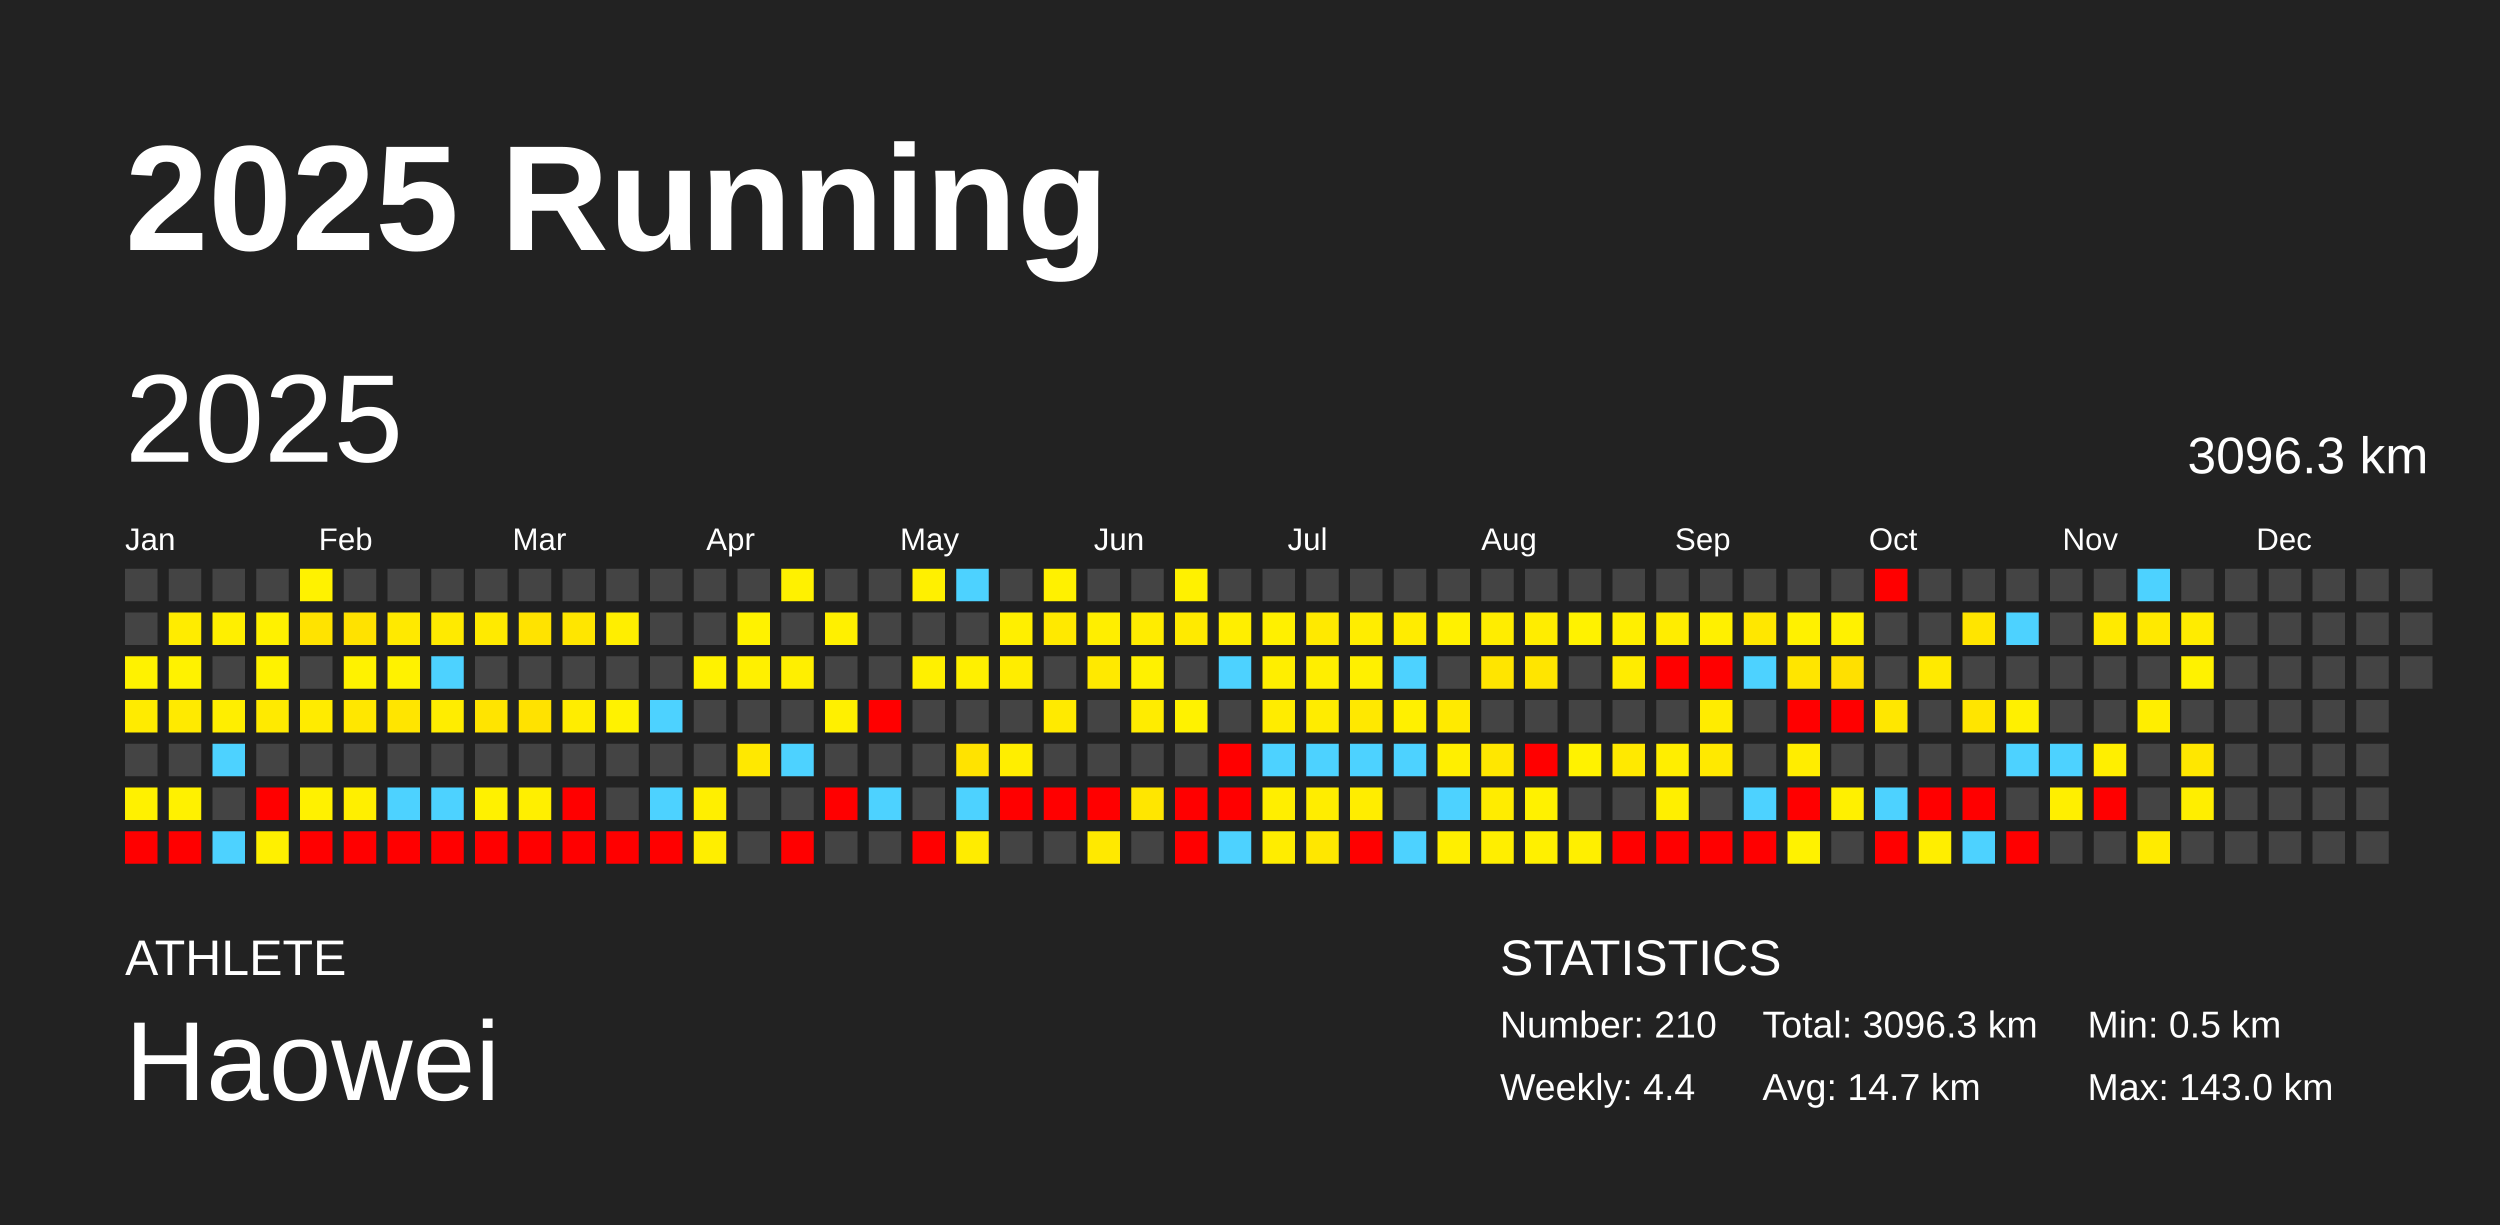
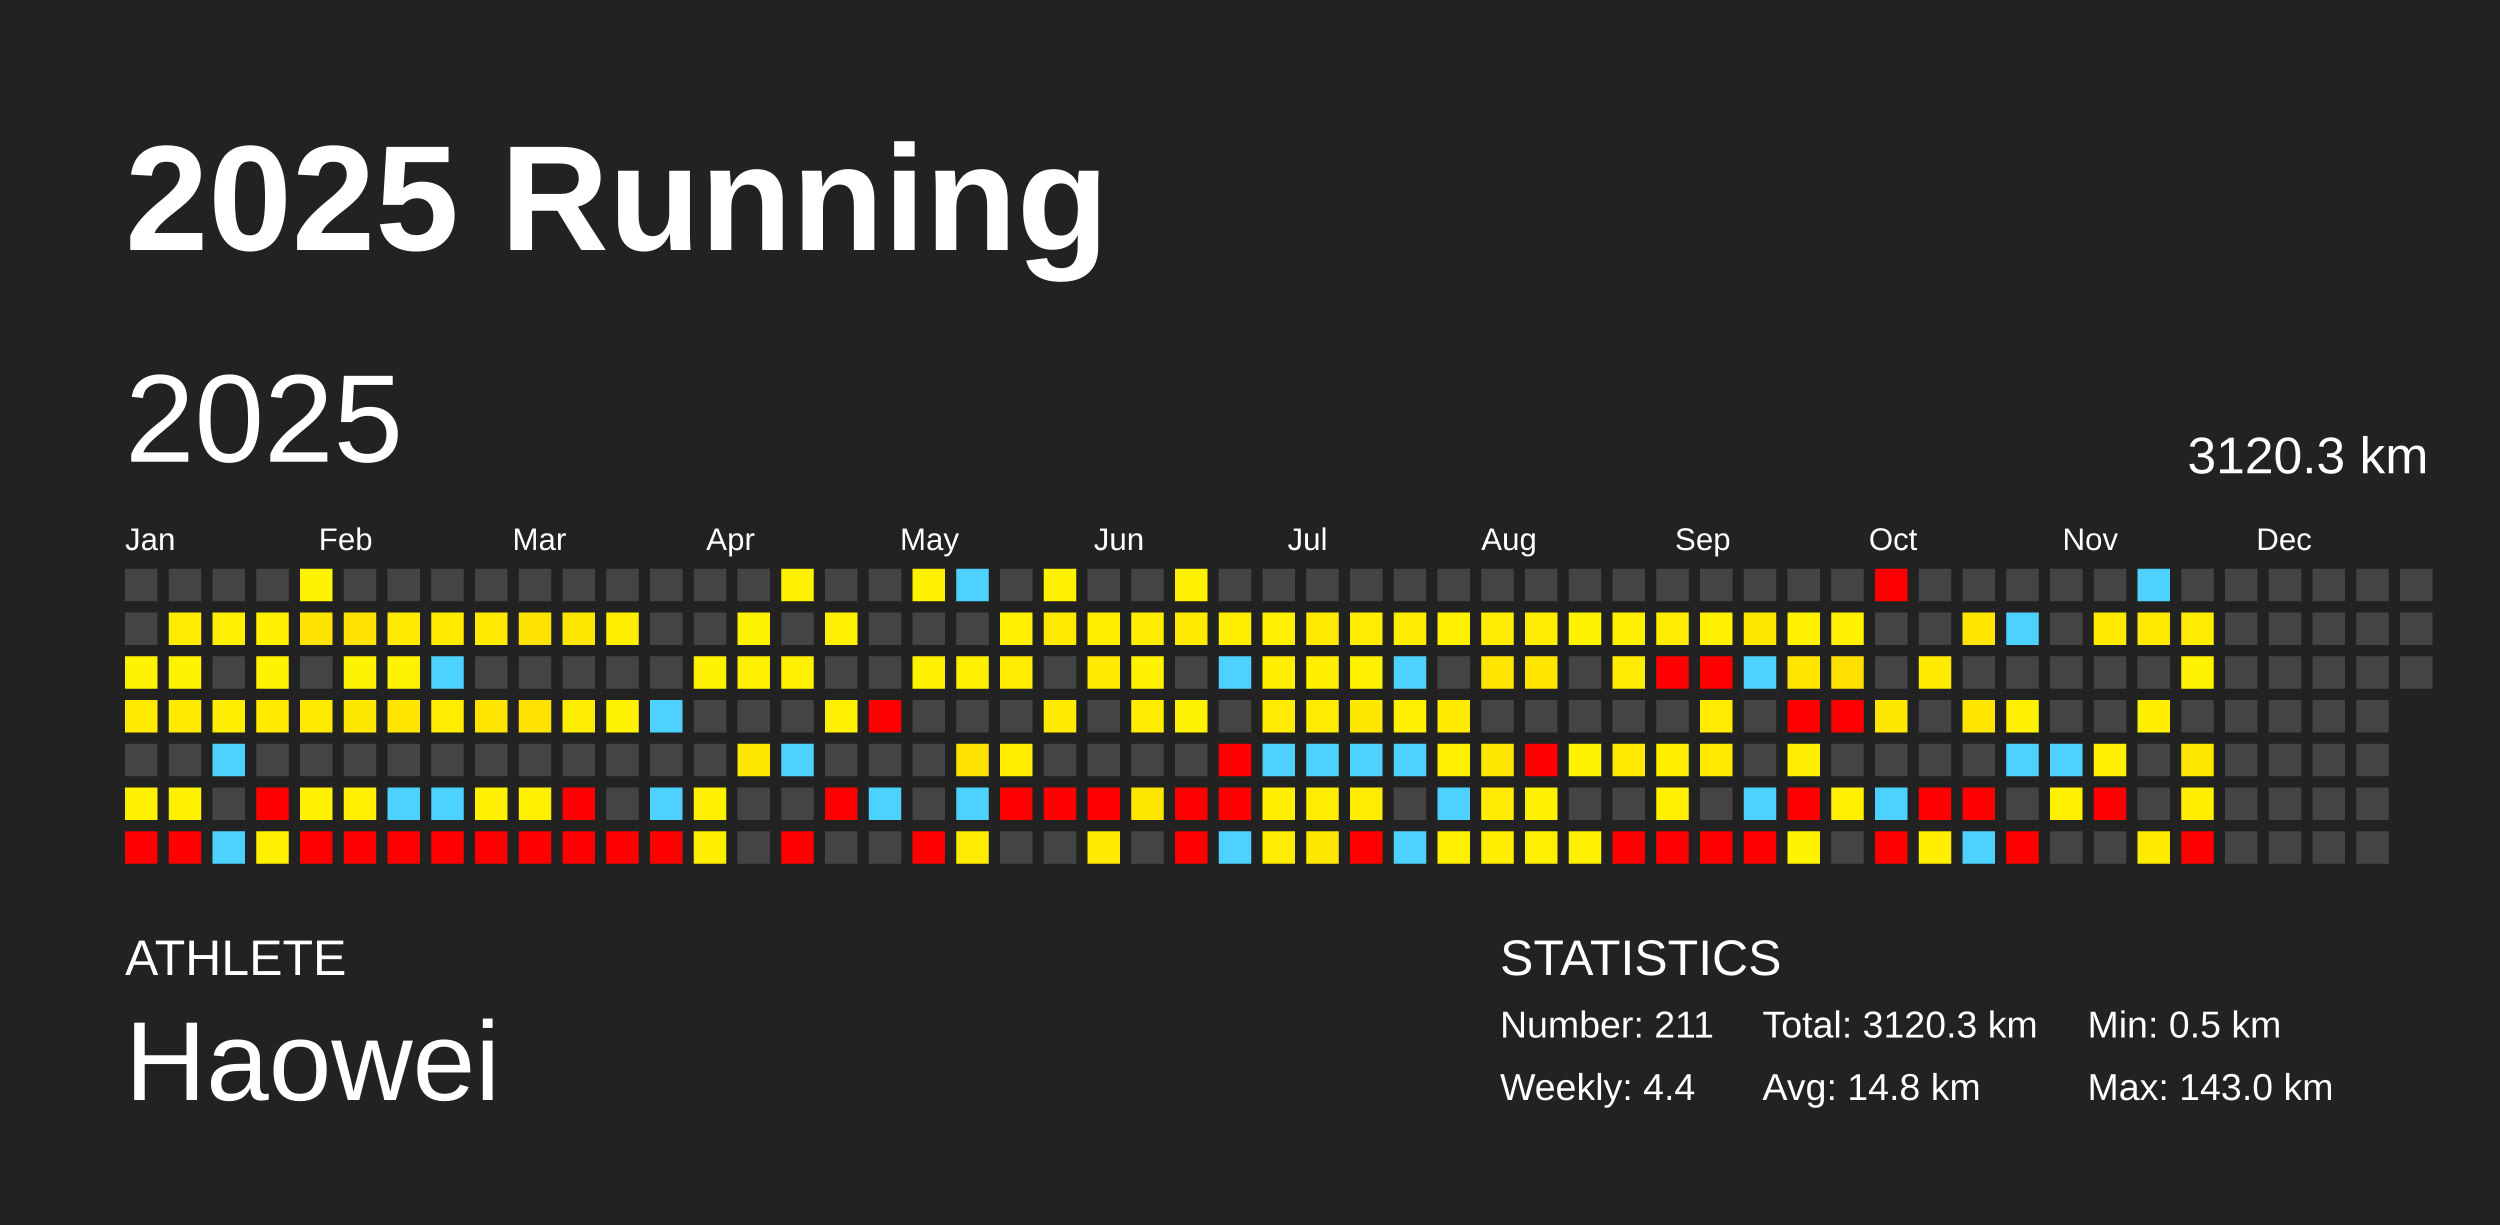
<svg xmlns="http://www.w3.org/2000/svg" baseProfile="full" height="98mm" version="1.1" viewBox="0,0,200,98" width="200mm">
  <defs />
  <rect fill="#222222" height="98" width="200" x="0" y="0" />
  <text fill="#FFFFFF" style="font-size:12px; font-family:Arial; font-weight:bold;" x="10" y="20">2025 Running</text>
  <text fill="#FFFFFF" style="font-size:4px; font-family:Arial" x="10" y="78">ATHLETE</text>
  <text fill="#FFFFFF" style="font-size:9px; font-family:Arial" x="10" y="88">Haowei</text>
  <text fill="#FFFFFF" style="font-size:4px; font-family:Arial" x="120" y="78">STATISTICS</text>
-   <text fill="#FFFFFF" style="font-size:3px; font-family:Arial" x="120" y="83">Number: 210</text>
+   <text fill="#FFFFFF" style="font-size:3px; font-family:Arial" x="120" y="83">Number: 211</text>
  <text fill="#FFFFFF" style="font-size:3px; font-family:Arial" x="120" y="88">Weekly: 4.4</text>
-   <text fill="#FFFFFF" style="font-size:3px; font-family:Arial" x="141" y="83">Total: 3096.3 km</text>
-   <text fill="#FFFFFF" style="font-size:3px; font-family:Arial" x="141" y="88">Avg: 14.7 km</text>
+   <text fill="#FFFFFF" style="font-size:3px; font-family:Arial" x="141" y="83">Total: 3120.3 km</text>
+   <text fill="#FFFFFF" style="font-size:3px; font-family:Arial" x="141" y="88">Avg: 14.8 km</text>
  <text fill="#FFFFFF" style="font-size:3px; font-family:Arial" x="167" y="83">Min: 0.5 km</text>
  <text fill="#FFFFFF" style="font-size:3px; font-family:Arial" x="167" y="88">Max: 143.0 km</text>
  <text dominant-baseline="hanging" fill="#FFFFFF" style="font-size:10.0px; font-family:Arial;" x="10" y="30">2025</text>
-   <text dominant-baseline="hanging" fill="#FFFFFF" style="font-size:4.125px; font-family:Arial;" x="175" y="35">3096.3 km</text>
+   <text dominant-baseline="hanging" fill="#FFFFFF" style="font-size:4.125px; font-family:Arial;" x="175" y="35">3120.3 km</text>
  <text fill="#FFFFFF" style="font-size:2.5px; font-family:Arial" x="10.0" y="44">Jan</text>
  <text fill="#FFFFFF" style="font-size:2.5px; font-family:Arial" x="25.5" y="44">Feb</text>
  <text fill="#FFFFFF" style="font-size:2.5px; font-family:Arial" x="41.0" y="44">Mar</text>
  <text fill="#FFFFFF" style="font-size:2.5px; font-family:Arial" x="56.5" y="44">Apr</text>
  <text fill="#FFFFFF" style="font-size:2.5px; font-family:Arial" x="72.0" y="44">May</text>
  <text fill="#FFFFFF" style="font-size:2.5px; font-family:Arial" x="87.5" y="44">Jun</text>
  <text fill="#FFFFFF" style="font-size:2.5px; font-family:Arial" x="103.0" y="44">Jul</text>
  <text fill="#FFFFFF" style="font-size:2.5px; font-family:Arial" x="118.5" y="44">Aug</text>
  <text fill="#FFFFFF" style="font-size:2.5px; font-family:Arial" x="134.0" y="44">Sep</text>
  <text fill="#FFFFFF" style="font-size:2.5px; font-family:Arial" x="149.5" y="44">Oct</text>
  <text fill="#FFFFFF" style="font-size:2.5px; font-family:Arial" x="165.0" y="44">Nov</text>
  <text fill="#FFFFFF" style="font-size:2.5px; font-family:Arial" x="180.5" y="44">Dec</text>
  <rect fill="#444444" height="2.6" width="2.6" x="10.0" y="45.5" />
  <rect fill="#444444" height="2.6" width="2.6" x="10.0" y="49.0" />
  <rect fill="#fff200" height="2.6" width="2.6" x="10.0" y="52.5" />
  <rect fill="#ffeb00" height="2.6" width="2.6" x="10.0" y="56.0" />
  <rect fill="#444444" height="2.6" width="2.6" x="10.0" y="59.5" />
  <rect fill="#fff100" height="2.6" width="2.6" x="10.0" y="63.0" />
  <rect fill="red" height="2.6" width="2.6" x="10.0" y="66.5" />
  <rect fill="#444444" height="2.6" width="2.6" x="13.5" y="45.5" />
  <rect fill="#ffec00" height="2.6" width="2.6" x="13.5" y="49.0" />
  <rect fill="#fff200" height="2.6" width="2.6" x="13.5" y="52.5" />
  <rect fill="#ffea00" height="2.6" width="2.6" x="13.5" y="56.0" />
  <rect fill="#444444" height="2.6" width="2.6" x="13.5" y="59.5" />
  <rect fill="#fff100" height="2.6" width="2.6" x="13.5" y="63.0" />
  <rect fill="red" height="2.6" width="2.6" x="13.5" y="66.5" />
  <rect fill="#444444" height="2.6" width="2.6" x="17.0" y="45.5" />
  <rect fill="#ffef00" height="2.6" width="2.6" x="17.0" y="49.0" />
  <rect fill="#444444" height="2.6" width="2.6" x="17.0" y="52.5" />
  <rect fill="#ffee00" height="2.6" width="2.6" x="17.0" y="56.0" />
  <rect fill="#4dd2ff" height="2.6" width="2.6" x="17.0" y="59.5" />
  <rect fill="#444444" height="2.6" width="2.6" x="17.0" y="63.0" />
  <rect fill="#4dd2ff" height="2.6" width="2.6" x="17.0" y="66.5" />
  <rect fill="#444444" height="2.6" width="2.6" x="20.5" y="45.5" />
  <rect fill="#fff100" height="2.6" width="2.6" x="20.5" y="49.0" />
  <rect fill="#fff200" height="2.6" width="2.6" x="20.5" y="52.5" />
  <rect fill="#ffea00" height="2.6" width="2.6" x="20.5" y="56.0" />
  <rect fill="#444444" height="2.6" width="2.6" x="20.5" y="59.5" />
  <rect fill="red" height="2.6" width="2.6" x="20.5" y="63.0" />
  <rect fill="#fff000" height="2.6" width="2.6" x="20.5" y="66.5" />
  <rect fill="#fff200" height="2.6" width="2.6" x="24.0" y="45.5" />
  <rect fill="#ffe300" height="2.6" width="2.6" x="24.0" y="49.0" />
  <rect fill="#444444" height="2.6" width="2.6" x="24.0" y="52.5" />
  <rect fill="#ffeb00" height="2.6" width="2.6" x="24.0" y="56.0" />
  <rect fill="#444444" height="2.6" width="2.6" x="24.0" y="59.5" />
  <rect fill="#fff100" height="2.6" width="2.6" x="24.0" y="63.0" />
  <rect fill="red" height="2.6" width="2.6" x="24.0" y="66.5" />
  <rect fill="#444444" height="2.6" width="2.6" x="27.5" y="45.5" />
  <rect fill="#ffe200" height="2.6" width="2.6" x="27.5" y="49.0" />
  <rect fill="#fff200" height="2.6" width="2.6" x="27.5" y="52.5" />
  <rect fill="#ffe700" height="2.6" width="2.6" x="27.5" y="56.0" />
  <rect fill="#444444" height="2.6" width="2.6" x="27.5" y="59.5" />
  <rect fill="#ffef00" height="2.6" width="2.6" x="27.5" y="63.0" />
  <rect fill="red" height="2.6" width="2.6" x="27.5" y="66.5" />
  <rect fill="#444444" height="2.6" width="2.6" x="31.0" y="45.5" />
  <rect fill="#ffe900" height="2.6" width="2.6" x="31.0" y="49.0" />
  <rect fill="#fff200" height="2.6" width="2.6" x="31.0" y="52.5" />
  <rect fill="#ffe500" height="2.6" width="2.6" x="31.0" y="56.0" />
  <rect fill="#444444" height="2.6" width="2.6" x="31.0" y="59.5" />
  <rect fill="#4dd2ff" height="2.6" width="2.6" x="31.0" y="63.0" />
  <rect fill="red" height="2.6" width="2.6" x="31.0" y="66.5" />
  <rect fill="#444444" height="2.6" width="2.6" x="34.5" y="45.5" />
  <rect fill="#ffea00" height="2.6" width="2.6" x="34.5" y="49.0" />
  <rect fill="#4dd2ff" height="2.6" width="2.6" x="34.5" y="52.5" />
  <rect fill="#ffed00" height="2.6" width="2.6" x="34.5" y="56.0" />
  <rect fill="#444444" height="2.6" width="2.6" x="34.5" y="59.5" />
  <rect fill="#4dd2ff" height="2.6" width="2.6" x="34.5" y="63.0" />
  <rect fill="red" height="2.6" width="2.6" x="34.5" y="66.5" />
  <rect fill="#444444" height="2.6" width="2.6" x="38.0" y="45.5" />
  <rect fill="#ffea00" height="2.6" width="2.6" x="38.0" y="49.0" />
  <rect fill="#444444" height="2.6" width="2.6" x="38.0" y="52.5" />
  <rect fill="#ffe400" height="2.6" width="2.6" x="38.0" y="56.0" />
  <rect fill="#444444" height="2.6" width="2.6" x="38.0" y="59.5" />
  <rect fill="#fff100" height="2.6" width="2.6" x="38.0" y="63.0" />
  <rect fill="red" height="2.6" width="2.6" x="38.0" y="66.5" />
  <rect fill="#444444" height="2.6" width="2.6" x="41.5" y="45.5" />
  <rect fill="#ffe300" height="2.6" width="2.6" x="41.5" y="49.0" />
  <rect fill="#444444" height="2.6" width="2.6" x="41.5" y="52.5" />
  <rect fill="#ffe200" height="2.6" width="2.6" x="41.5" y="56.0" />
  <rect fill="#444444" height="2.6" width="2.6" x="41.5" y="59.5" />
  <rect fill="#ffef00" height="2.6" width="2.6" x="41.5" y="63.0" />
  <rect fill="red" height="2.6" width="2.6" x="41.5" y="66.5" />
  <rect fill="#444444" height="2.6" width="2.6" x="45.0" y="45.5" />
  <rect fill="#ffe600" height="2.6" width="2.6" x="45.0" y="49.0" />
  <rect fill="#444444" height="2.6" width="2.6" x="45.0" y="52.5" />
  <rect fill="#ffed00" height="2.6" width="2.6" x="45.0" y="56.0" />
  <rect fill="#444444" height="2.6" width="2.6" x="45.0" y="59.5" />
  <rect fill="red" height="2.6" width="2.6" x="45.0" y="63.0" />
  <rect fill="red" height="2.6" width="2.6" x="45.0" y="66.5" />
  <rect fill="#444444" height="2.6" width="2.6" x="48.5" y="45.5" />
  <rect fill="#ffee00" height="2.6" width="2.6" x="48.5" y="49.0" />
  <rect fill="#444444" height="2.6" width="2.6" x="48.5" y="52.5" />
  <rect fill="#fff200" height="2.6" width="2.6" x="48.5" y="56.0" />
  <rect fill="#444444" height="2.6" width="2.6" x="48.5" y="59.5" />
  <rect fill="#444444" height="2.6" width="2.6" x="48.5" y="63.0" />
  <rect fill="red" height="2.6" width="2.6" x="48.5" y="66.5" />
  <rect fill="#444444" height="2.6" width="2.6" x="52.0" y="45.5" />
  <rect fill="#444444" height="2.6" width="2.6" x="52.0" y="49.0" />
  <rect fill="#444444" height="2.6" width="2.6" x="52.0" y="52.5" />
  <rect fill="#4dd2ff" height="2.6" width="2.6" x="52.0" y="56.0" />
  <rect fill="#444444" height="2.6" width="2.6" x="52.0" y="59.5" />
  <rect fill="#4dd2ff" height="2.6" width="2.6" x="52.0" y="63.0" />
  <rect fill="red" height="2.6" width="2.6" x="52.0" y="66.5" />
  <rect fill="#444444" height="2.6" width="2.6" x="55.5" y="45.5" />
  <rect fill="#444444" height="2.6" width="2.6" x="55.5" y="49.0" />
  <rect fill="#fff200" height="2.6" width="2.6" x="55.5" y="52.5" />
  <rect fill="#444444" height="2.6" width="2.6" x="55.5" y="56.0" />
  <rect fill="#444444" height="2.6" width="2.6" x="55.5" y="59.5" />
  <rect fill="#ffef00" height="2.6" width="2.6" x="55.5" y="63.0" />
  <rect fill="#ffee00" height="2.6" width="2.6" x="55.5" y="66.5" />
  <rect fill="#444444" height="2.6" width="2.6" x="59.0" y="45.5" />
  <rect fill="#fff200" height="2.6" width="2.6" x="59.0" y="49.0" />
  <rect fill="#fff000" height="2.6" width="2.6" x="59.0" y="52.5" />
  <rect fill="#444444" height="2.6" width="2.6" x="59.0" y="56.0" />
  <rect fill="#ffe800" height="2.6" width="2.6" x="59.0" y="59.5" />
  <rect fill="#444444" height="2.6" width="2.6" x="59.0" y="63.0" />
  <rect fill="#444444" height="2.6" width="2.6" x="59.0" y="66.5" />
  <rect fill="#fff100" height="2.6" width="2.6" x="62.5" y="45.5" />
  <rect fill="#444444" height="2.6" width="2.6" x="62.5" y="49.0" />
  <rect fill="#ffef00" height="2.6" width="2.6" x="62.5" y="52.5" />
  <rect fill="#444444" height="2.6" width="2.6" x="62.5" y="56.0" />
  <rect fill="#4dd2ff" height="2.6" width="2.6" x="62.5" y="59.5" />
  <rect fill="#444444" height="2.6" width="2.6" x="62.5" y="63.0" />
  <rect fill="red" height="2.6" width="2.6" x="62.5" y="66.5" />
  <rect fill="#444444" height="2.6" width="2.6" x="66.0" y="45.5" />
  <rect fill="#fff000" height="2.6" width="2.6" x="66.0" y="49.0" />
  <rect fill="#444444" height="2.6" width="2.6" x="66.0" y="52.5" />
  <rect fill="#fff000" height="2.6" width="2.6" x="66.0" y="56.0" />
  <rect fill="#444444" height="2.6" width="2.6" x="66.0" y="59.5" />
  <rect fill="red" height="2.6" width="2.6" x="66.0" y="63.0" />
  <rect fill="#444444" height="2.6" width="2.6" x="66.0" y="66.5" />
  <rect fill="#444444" height="2.6" width="2.6" x="69.5" y="45.5" />
  <rect fill="#444444" height="2.6" width="2.6" x="69.5" y="49.0" />
  <rect fill="#444444" height="2.6" width="2.6" x="69.5" y="52.5" />
  <rect fill="red" height="2.6" width="2.6" x="69.5" y="56.0" />
  <rect fill="#444444" height="2.6" width="2.6" x="69.5" y="59.5" />
  <rect fill="#4dd2ff" height="2.6" width="2.6" x="69.5" y="63.0" />
  <rect fill="#444444" height="2.6" width="2.6" x="69.5" y="66.5" />
  <rect fill="#fff000" height="2.6" width="2.6" x="73.0" y="45.5" />
  <rect fill="#444444" height="2.6" width="2.6" x="73.0" y="49.0" />
  <rect fill="#fff000" height="2.6" width="2.6" x="73.0" y="52.5" />
  <rect fill="#444444" height="2.6" width="2.6" x="73.0" y="56.0" />
  <rect fill="#444444" height="2.6" width="2.6" x="73.0" y="59.5" />
  <rect fill="#444444" height="2.6" width="2.6" x="73.0" y="63.0" />
  <rect fill="red" height="2.6" width="2.6" x="73.0" y="66.5" />
  <rect fill="#4dd2ff" height="2.6" width="2.6" x="76.5" y="45.5" />
  <rect fill="#444444" height="2.6" width="2.6" x="76.5" y="49.0" />
  <rect fill="#fff000" height="2.6" width="2.6" x="76.5" y="52.5" />
  <rect fill="#444444" height="2.6" width="2.6" x="76.5" y="56.0" />
  <rect fill="#ffe300" height="2.6" width="2.6" x="76.5" y="59.5" />
  <rect fill="#4dd2ff" height="2.6" width="2.6" x="76.5" y="63.0" />
  <rect fill="#ffec00" height="2.6" width="2.6" x="76.5" y="66.5" />
  <rect fill="#444444" height="2.6" width="2.6" x="80.0" y="45.5" />
  <rect fill="#ffef00" height="2.6" width="2.6" x="80.0" y="49.0" />
  <rect fill="#ffed00" height="2.6" width="2.6" x="80.0" y="52.5" />
  <rect fill="#444444" height="2.6" width="2.6" x="80.0" y="56.0" />
  <rect fill="#ffee00" height="2.6" width="2.6" x="80.0" y="59.5" />
  <rect fill="red" height="2.6" width="2.6" x="80.0" y="63.0" />
  <rect fill="#444444" height="2.6" width="2.6" x="80.0" y="66.5" />
  <rect fill="#fff100" height="2.6" width="2.6" x="83.5" y="45.5" />
  <rect fill="#ffe900" height="2.6" width="2.6" x="83.5" y="49.0" />
  <rect fill="#444444" height="2.6" width="2.6" x="83.5" y="52.5" />
  <rect fill="#ffea00" height="2.6" width="2.6" x="83.5" y="56.0" />
  <rect fill="#444444" height="2.6" width="2.6" x="83.5" y="59.5" />
  <rect fill="red" height="2.6" width="2.6" x="83.5" y="63.0" />
  <rect fill="#444444" height="2.6" width="2.6" x="83.5" y="66.5" />
  <rect fill="#444444" height="2.6" width="2.6" x="87.0" y="45.5" />
  <rect fill="#ffee00" height="2.6" width="2.6" x="87.0" y="49.0" />
  <rect fill="#ffe900" height="2.6" width="2.6" x="87.0" y="52.5" />
  <rect fill="#444444" height="2.6" width="2.6" x="87.0" y="56.0" />
  <rect fill="#444444" height="2.6" width="2.6" x="87.0" y="59.5" />
  <rect fill="red" height="2.6" width="2.6" x="87.0" y="63.0" />
  <rect fill="#ffe900" height="2.6" width="2.6" x="87.0" y="66.5" />
  <rect fill="#444444" height="2.6" width="2.6" x="90.5" y="45.5" />
  <rect fill="#ffec00" height="2.6" width="2.6" x="90.5" y="49.0" />
  <rect fill="#fff100" height="2.6" width="2.6" x="90.5" y="52.5" />
  <rect fill="#ffec00" height="2.6" width="2.6" x="90.5" y="56.0" />
  <rect fill="#444444" height="2.6" width="2.6" x="90.5" y="59.5" />
  <rect fill="#ffe600" height="2.6" width="2.6" x="90.5" y="63.0" />
  <rect fill="#444444" height="2.6" width="2.6" x="90.5" y="66.5" />
  <rect fill="#fff100" height="2.6" width="2.6" x="94.0" y="45.5" />
  <rect fill="#ffea00" height="2.6" width="2.6" x="94.0" y="49.0" />
  <rect fill="#444444" height="2.6" width="2.6" x="94.0" y="52.5" />
  <rect fill="#fff200" height="2.6" width="2.6" x="94.0" y="56.0" />
  <rect fill="#444444" height="2.6" width="2.6" x="94.0" y="59.5" />
  <rect fill="red" height="2.6" width="2.6" x="94.0" y="63.0" />
  <rect fill="red" height="2.6" width="2.6" x="94.0" y="66.5" />
  <rect fill="#444444" height="2.6" width="2.6" x="97.5" y="45.5" />
  <rect fill="#ffee00" height="2.6" width="2.6" x="97.5" y="49.0" />
  <rect fill="#4dd2ff" height="2.6" width="2.6" x="97.5" y="52.5" />
  <rect fill="#444444" height="2.6" width="2.6" x="97.5" y="56.0" />
  <rect fill="red" height="2.6" width="2.6" x="97.5" y="59.5" />
  <rect fill="red" height="2.6" width="2.6" x="97.5" y="63.0" />
  <rect fill="#4dd2ff" height="2.6" width="2.6" x="97.5" y="66.5" />
  <rect fill="#444444" height="2.6" width="2.6" x="101.0" y="45.5" />
  <rect fill="#fff000" height="2.6" width="2.6" x="101.0" y="49.0" />
  <rect fill="#ffee00" height="2.6" width="2.6" x="101.0" y="52.5" />
  <rect fill="#ffec00" height="2.6" width="2.6" x="101.0" y="56.0" />
  <rect fill="#4dd2ff" height="2.6" width="2.6" x="101.0" y="59.5" />
  <rect fill="#ffee00" height="2.6" width="2.6" x="101.0" y="63.0" />
  <rect fill="#ffed00" height="2.6" width="2.6" x="101.0" y="66.5" />
  <rect fill="#444444" height="2.6" width="2.6" x="104.5" y="45.5" />
  <rect fill="#ffe900" height="2.6" width="2.6" x="104.5" y="49.0" />
  <rect fill="#ffee00" height="2.6" width="2.6" x="104.5" y="52.5" />
  <rect fill="#ffec00" height="2.6" width="2.6" x="104.5" y="56.0" />
  <rect fill="#4dd2ff" height="2.6" width="2.6" x="104.5" y="59.5" />
  <rect fill="#ffed00" height="2.6" width="2.6" x="104.5" y="63.0" />
  <rect fill="#ffe700" height="2.6" width="2.6" x="104.5" y="66.5" />
  <rect fill="#444444" height="2.6" width="2.6" x="108.0" y="45.5" />
  <rect fill="#ffed00" height="2.6" width="2.6" x="108.0" y="49.0" />
  <rect fill="#fff000" height="2.6" width="2.6" x="108.0" y="52.5" />
  <rect fill="#ffe800" height="2.6" width="2.6" x="108.0" y="56.0" />
  <rect fill="#4dd2ff" height="2.6" width="2.6" x="108.0" y="59.5" />
  <rect fill="#ffed00" height="2.6" width="2.6" x="108.0" y="63.0" />
  <rect fill="red" height="2.6" width="2.6" x="108.0" y="66.5" />
  <rect fill="#444444" height="2.6" width="2.6" x="111.5" y="45.5" />
  <rect fill="#ffec00" height="2.6" width="2.6" x="111.5" y="49.0" />
  <rect fill="#4dd2ff" height="2.6" width="2.6" x="111.5" y="52.5" />
  <rect fill="#fff000" height="2.6" width="2.6" x="111.5" y="56.0" />
  <rect fill="#4dd2ff" height="2.6" width="2.6" x="111.5" y="59.5" />
  <rect fill="#444444" height="2.6" width="2.6" x="111.5" y="63.0" />
  <rect fill="#4dd2ff" height="2.6" width="2.6" x="111.5" y="66.5" />
  <rect fill="#444444" height="2.6" width="2.6" x="115.0" y="45.5" />
  <rect fill="#fff100" height="2.6" width="2.6" x="115.0" y="49.0" />
  <rect fill="#444444" height="2.6" width="2.6" x="115.0" y="52.5" />
  <rect fill="#ffea00" height="2.6" width="2.6" x="115.0" y="56.0" />
  <rect fill="#ffef00" height="2.6" width="2.6" x="115.0" y="59.5" />
  <rect fill="#4dd2ff" height="2.6" width="2.6" x="115.0" y="63.0" />
  <rect fill="#ffef00" height="2.6" width="2.6" x="115.0" y="66.5" />
  <rect fill="#444444" height="2.6" width="2.6" x="118.5" y="45.5" />
  <rect fill="#ffed00" height="2.6" width="2.6" x="118.5" y="49.0" />
  <rect fill="#ffe500" height="2.6" width="2.6" x="118.5" y="52.5" />
  <rect fill="#444444" height="2.6" width="2.6" x="118.5" y="56.0" />
  <rect fill="#ffe700" height="2.6" width="2.6" x="118.5" y="59.5" />
  <rect fill="#ffec00" height="2.6" width="2.6" x="118.5" y="63.0" />
  <rect fill="#ffee00" height="2.6" width="2.6" x="118.5" y="66.5" />
  <rect fill="#444444" height="2.6" width="2.6" x="122.0" y="45.5" />
  <rect fill="#ffed00" height="2.6" width="2.6" x="122.0" y="49.0" />
  <rect fill="#ffe500" height="2.6" width="2.6" x="122.0" y="52.5" />
  <rect fill="#444444" height="2.6" width="2.6" x="122.0" y="56.0" />
  <rect fill="red" height="2.6" width="2.6" x="122.0" y="59.5" />
  <rect fill="#fff100" height="2.6" width="2.6" x="122.0" y="63.0" />
  <rect fill="#fff000" height="2.6" width="2.6" x="122.0" y="66.5" />
  <rect fill="#444444" height="2.6" width="2.6" x="125.5" y="45.5" />
  <rect fill="#fff200" height="2.6" width="2.6" x="125.5" y="49.0" />
  <rect fill="#444444" height="2.6" width="2.6" x="125.5" y="52.5" />
  <rect fill="#444444" height="2.6" width="2.6" x="125.5" y="56.0" />
  <rect fill="#fff200" height="2.6" width="2.6" x="125.5" y="59.5" />
  <rect fill="#444444" height="2.6" width="2.6" x="125.5" y="63.0" />
  <rect fill="#ffef00" height="2.6" width="2.6" x="125.5" y="66.5" />
  <rect fill="#444444" height="2.6" width="2.6" x="129.0" y="45.5" />
  <rect fill="#ffef00" height="2.6" width="2.6" x="129.0" y="49.0" />
  <rect fill="#ffec00" height="2.6" width="2.6" x="129.0" y="52.5" />
  <rect fill="#444444" height="2.6" width="2.6" x="129.0" y="56.0" />
  <rect fill="#ffe900" height="2.6" width="2.6" x="129.0" y="59.5" />
  <rect fill="#444444" height="2.6" width="2.6" x="129.0" y="63.0" />
  <rect fill="red" height="2.6" width="2.6" x="129.0" y="66.5" />
  <rect fill="#444444" height="2.6" width="2.6" x="132.5" y="45.5" />
  <rect fill="#ffed00" height="2.6" width="2.6" x="132.5" y="49.0" />
  <rect fill="red" height="2.6" width="2.6" x="132.5" y="52.5" />
  <rect fill="#444444" height="2.6" width="2.6" x="132.5" y="56.0" />
  <rect fill="#ffee00" height="2.6" width="2.6" x="132.5" y="59.5" />
  <rect fill="#ffef00" height="2.6" width="2.6" x="132.5" y="63.0" />
  <rect fill="red" height="2.6" width="2.6" x="132.5" y="66.5" />
  <rect fill="#444444" height="2.6" width="2.6" x="136.0" y="45.5" />
  <rect fill="#fff000" height="2.6" width="2.6" x="136.0" y="49.0" />
  <rect fill="red" height="2.6" width="2.6" x="136.0" y="52.5" />
  <rect fill="#ffec00" height="2.6" width="2.6" x="136.0" y="56.0" />
  <rect fill="#ffe900" height="2.6" width="2.6" x="136.0" y="59.5" />
  <rect fill="#444444" height="2.6" width="2.6" x="136.0" y="63.0" />
  <rect fill="red" height="2.6" width="2.6" x="136.0" y="66.5" />
  <rect fill="#444444" height="2.6" width="2.6" x="139.5" y="45.5" />
  <rect fill="#ffe700" height="2.6" width="2.6" x="139.5" y="49.0" />
  <rect fill="#4dd2ff" height="2.6" width="2.6" x="139.5" y="52.5" />
  <rect fill="#444444" height="2.6" width="2.6" x="139.5" y="56.0" />
  <rect fill="#444444" height="2.6" width="2.6" x="139.5" y="59.5" />
  <rect fill="#4dd2ff" height="2.6" width="2.6" x="139.5" y="63.0" />
  <rect fill="red" height="2.6" width="2.6" x="139.5" y="66.5" />
  <rect fill="#444444" height="2.6" width="2.6" x="143.0" y="45.5" />
  <rect fill="#fff100" height="2.6" width="2.6" x="143.0" y="49.0" />
  <rect fill="#ffe500" height="2.6" width="2.6" x="143.0" y="52.5" />
  <rect fill="red" height="2.6" width="2.6" x="143.0" y="56.0" />
  <rect fill="#ffed00" height="2.6" width="2.6" x="143.0" y="59.5" />
  <rect fill="red" height="2.6" width="2.6" x="143.0" y="63.0" />
  <rect fill="#fff200" height="2.6" width="2.6" x="143.0" y="66.5" />
  <rect fill="#444444" height="2.6" width="2.6" x="146.5" y="45.5" />
  <rect fill="#fff100" height="2.6" width="2.6" x="146.5" y="49.0" />
  <rect fill="#ffe000" height="2.6" width="2.6" x="146.5" y="52.5" />
  <rect fill="red" height="2.6" width="2.6" x="146.5" y="56.0" />
  <rect fill="#444444" height="2.6" width="2.6" x="146.5" y="59.5" />
  <rect fill="#fff000" height="2.6" width="2.6" x="146.5" y="63.0" />
  <rect fill="#444444" height="2.6" width="2.6" x="146.5" y="66.5" />
  <rect fill="red" height="2.6" width="2.6" x="150.0" y="45.5" />
  <rect fill="#444444" height="2.6" width="2.6" x="150.0" y="49.0" />
  <rect fill="#444444" height="2.6" width="2.6" x="150.0" y="52.5" />
  <rect fill="#ffe700" height="2.6" width="2.6" x="150.0" y="56.0" />
  <rect fill="#444444" height="2.6" width="2.6" x="150.0" y="59.5" />
  <rect fill="#4dd2ff" height="2.6" width="2.6" x="150.0" y="63.0" />
  <rect fill="red" height="2.6" width="2.6" x="150.0" y="66.5" />
  <rect fill="#444444" height="2.6" width="2.6" x="153.5" y="45.5" />
  <rect fill="#444444" height="2.6" width="2.6" x="153.5" y="49.0" />
  <rect fill="#ffea00" height="2.6" width="2.6" x="153.5" y="52.5" />
  <rect fill="#444444" height="2.6" width="2.6" x="153.5" y="56.0" />
  <rect fill="#444444" height="2.6" width="2.6" x="153.5" y="59.5" />
  <rect fill="red" height="2.6" width="2.6" x="153.5" y="63.0" />
  <rect fill="#ffee00" height="2.6" width="2.6" x="153.5" y="66.5" />
  <rect fill="#444444" height="2.6" width="2.6" x="157.0" y="45.5" />
  <rect fill="#ffe500" height="2.6" width="2.6" x="157.0" y="49.0" />
  <rect fill="#444444" height="2.6" width="2.6" x="157.0" y="52.5" />
  <rect fill="#ffe500" height="2.6" width="2.6" x="157.0" y="56.0" />
  <rect fill="#444444" height="2.6" width="2.6" x="157.0" y="59.5" />
  <rect fill="red" height="2.6" width="2.6" x="157.0" y="63.0" />
  <rect fill="#4dd2ff" height="2.6" width="2.6" x="157.0" y="66.5" />
  <rect fill="#444444" height="2.6" width="2.6" x="160.5" y="45.5" />
  <rect fill="#4dd2ff" height="2.6" width="2.6" x="160.5" y="49.0" />
  <rect fill="#444444" height="2.6" width="2.6" x="160.5" y="52.5" />
  <rect fill="#fff000" height="2.6" width="2.6" x="160.5" y="56.0" />
  <rect fill="#4dd2ff" height="2.6" width="2.6" x="160.5" y="59.5" />
  <rect fill="#444444" height="2.6" width="2.6" x="160.5" y="63.0" />
  <rect fill="red" height="2.6" width="2.6" x="160.5" y="66.5" />
  <rect fill="#444444" height="2.6" width="2.6" x="164.0" y="45.5" />
  <rect fill="#444444" height="2.6" width="2.6" x="164.0" y="49.0" />
  <rect fill="#444444" height="2.6" width="2.6" x="164.0" y="52.5" />
  <rect fill="#444444" height="2.6" width="2.6" x="164.0" y="56.0" />
  <rect fill="#4dd2ff" height="2.6" width="2.6" x="164.0" y="59.5" />
  <rect fill="#ffef00" height="2.6" width="2.6" x="164.0" y="63.0" />
  <rect fill="#444444" height="2.6" width="2.6" x="164.0" y="66.5" />
  <rect fill="#444444" height="2.6" width="2.6" x="167.5" y="45.5" />
  <rect fill="#ffea00" height="2.6" width="2.6" x="167.5" y="49.0" />
  <rect fill="#444444" height="2.6" width="2.6" x="167.5" y="52.5" />
  <rect fill="#444444" height="2.6" width="2.6" x="167.5" y="56.0" />
  <rect fill="#ffef00" height="2.6" width="2.6" x="167.5" y="59.5" />
  <rect fill="red" height="2.6" width="2.6" x="167.5" y="63.0" />
  <rect fill="#444444" height="2.6" width="2.6" x="167.5" y="66.5" />
  <rect fill="#4dd2ff" height="2.6" width="2.6" x="171.0" y="45.5" />
  <rect fill="#ffe900" height="2.6" width="2.6" x="171.0" y="49.0" />
  <rect fill="#444444" height="2.6" width="2.6" x="171.0" y="52.5" />
  <rect fill="#ffee00" height="2.6" width="2.6" x="171.0" y="56.0" />
  <rect fill="#444444" height="2.6" width="2.6" x="171.0" y="59.5" />
  <rect fill="#444444" height="2.6" width="2.6" x="171.0" y="63.0" />
  <rect fill="#ffeb00" height="2.6" width="2.6" x="171.0" y="66.5" />
  <rect fill="#444444" height="2.6" width="2.6" x="174.5" y="45.5" />
  <rect fill="#ffec00" height="2.6" width="2.6" x="174.5" y="49.0" />
  <rect fill="#fff200" height="2.6" width="2.6" x="174.5" y="52.5" />
  <rect fill="#444444" height="2.6" width="2.6" x="174.5" y="56.0" />
  <rect fill="#ffe700" height="2.6" width="2.6" x="174.5" y="59.5" />
  <rect fill="#ffee00" height="2.6" width="2.6" x="174.5" y="63.0" />
-   <rect fill="#444444" height="2.6" width="2.6" x="174.5" y="66.5" />
+   <rect fill="red" height="2.6" width="2.6" x="174.5" y="66.5" />
  <rect fill="#444444" height="2.6" width="2.6" x="178.0" y="45.5" />
  <rect fill="#444444" height="2.6" width="2.6" x="178.0" y="49.0" />
  <rect fill="#444444" height="2.6" width="2.6" x="178.0" y="52.5" />
  <rect fill="#444444" height="2.6" width="2.6" x="178.0" y="56.0" />
  <rect fill="#444444" height="2.6" width="2.6" x="178.0" y="59.5" />
  <rect fill="#444444" height="2.6" width="2.6" x="178.0" y="63.0" />
  <rect fill="#444444" height="2.6" width="2.6" x="178.0" y="66.5" />
  <rect fill="#444444" height="2.6" width="2.6" x="181.5" y="45.5" />
  <rect fill="#444444" height="2.6" width="2.6" x="181.5" y="49.0" />
  <rect fill="#444444" height="2.6" width="2.6" x="181.5" y="52.5" />
  <rect fill="#444444" height="2.6" width="2.6" x="181.5" y="56.0" />
  <rect fill="#444444" height="2.6" width="2.6" x="181.5" y="59.5" />
  <rect fill="#444444" height="2.6" width="2.6" x="181.5" y="63.0" />
  <rect fill="#444444" height="2.6" width="2.6" x="181.5" y="66.5" />
  <rect fill="#444444" height="2.6" width="2.6" x="185.0" y="45.5" />
  <rect fill="#444444" height="2.6" width="2.6" x="185.0" y="49.0" />
  <rect fill="#444444" height="2.6" width="2.6" x="185.0" y="52.5" />
  <rect fill="#444444" height="2.6" width="2.6" x="185.0" y="56.0" />
  <rect fill="#444444" height="2.6" width="2.6" x="185.0" y="59.5" />
  <rect fill="#444444" height="2.6" width="2.6" x="185.0" y="63.0" />
  <rect fill="#444444" height="2.6" width="2.6" x="185.0" y="66.5" />
  <rect fill="#444444" height="2.6" width="2.6" x="188.5" y="45.5" />
  <rect fill="#444444" height="2.6" width="2.6" x="188.5" y="49.0" />
  <rect fill="#444444" height="2.6" width="2.6" x="188.5" y="52.5" />
  <rect fill="#444444" height="2.6" width="2.6" x="188.5" y="56.0" />
  <rect fill="#444444" height="2.6" width="2.6" x="188.5" y="59.5" />
  <rect fill="#444444" height="2.6" width="2.6" x="188.5" y="63.0" />
  <rect fill="#444444" height="2.6" width="2.6" x="188.5" y="66.5" />
  <rect fill="#444444" height="2.6" width="2.6" x="192.0" y="45.5" />
  <rect fill="#444444" height="2.6" width="2.6" x="192.0" y="49.0" />
  <rect fill="#444444" height="2.6" width="2.6" x="192.0" y="52.5" />
</svg>
